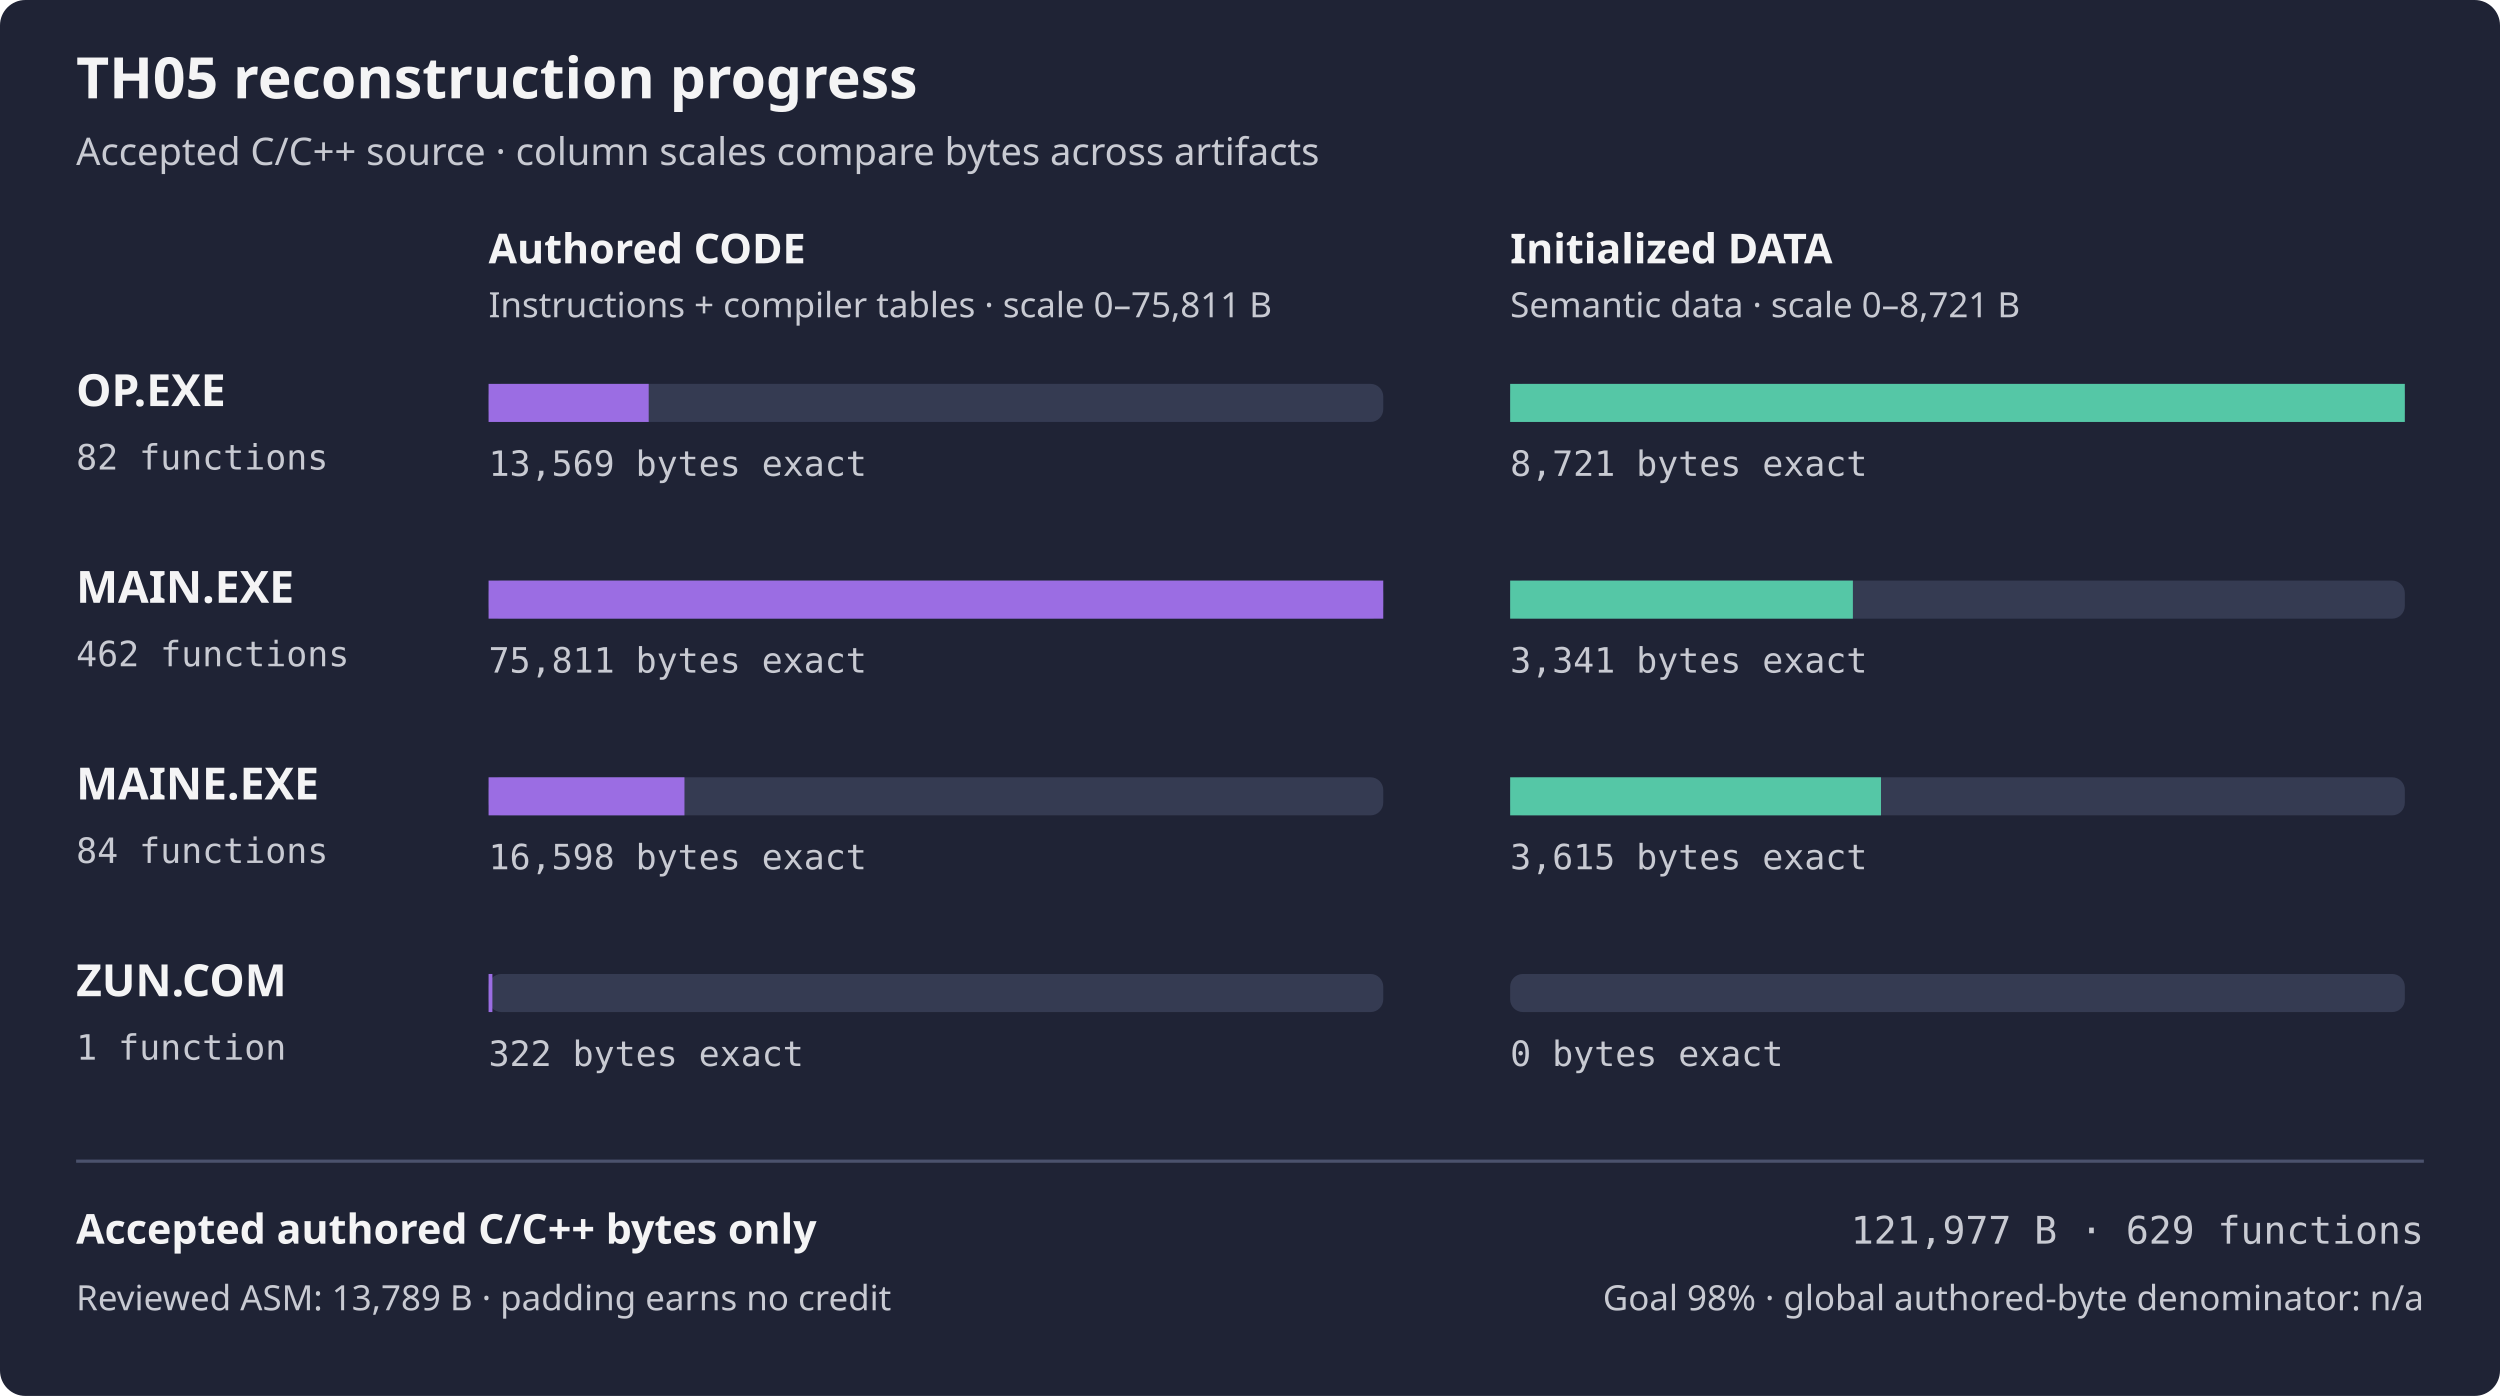
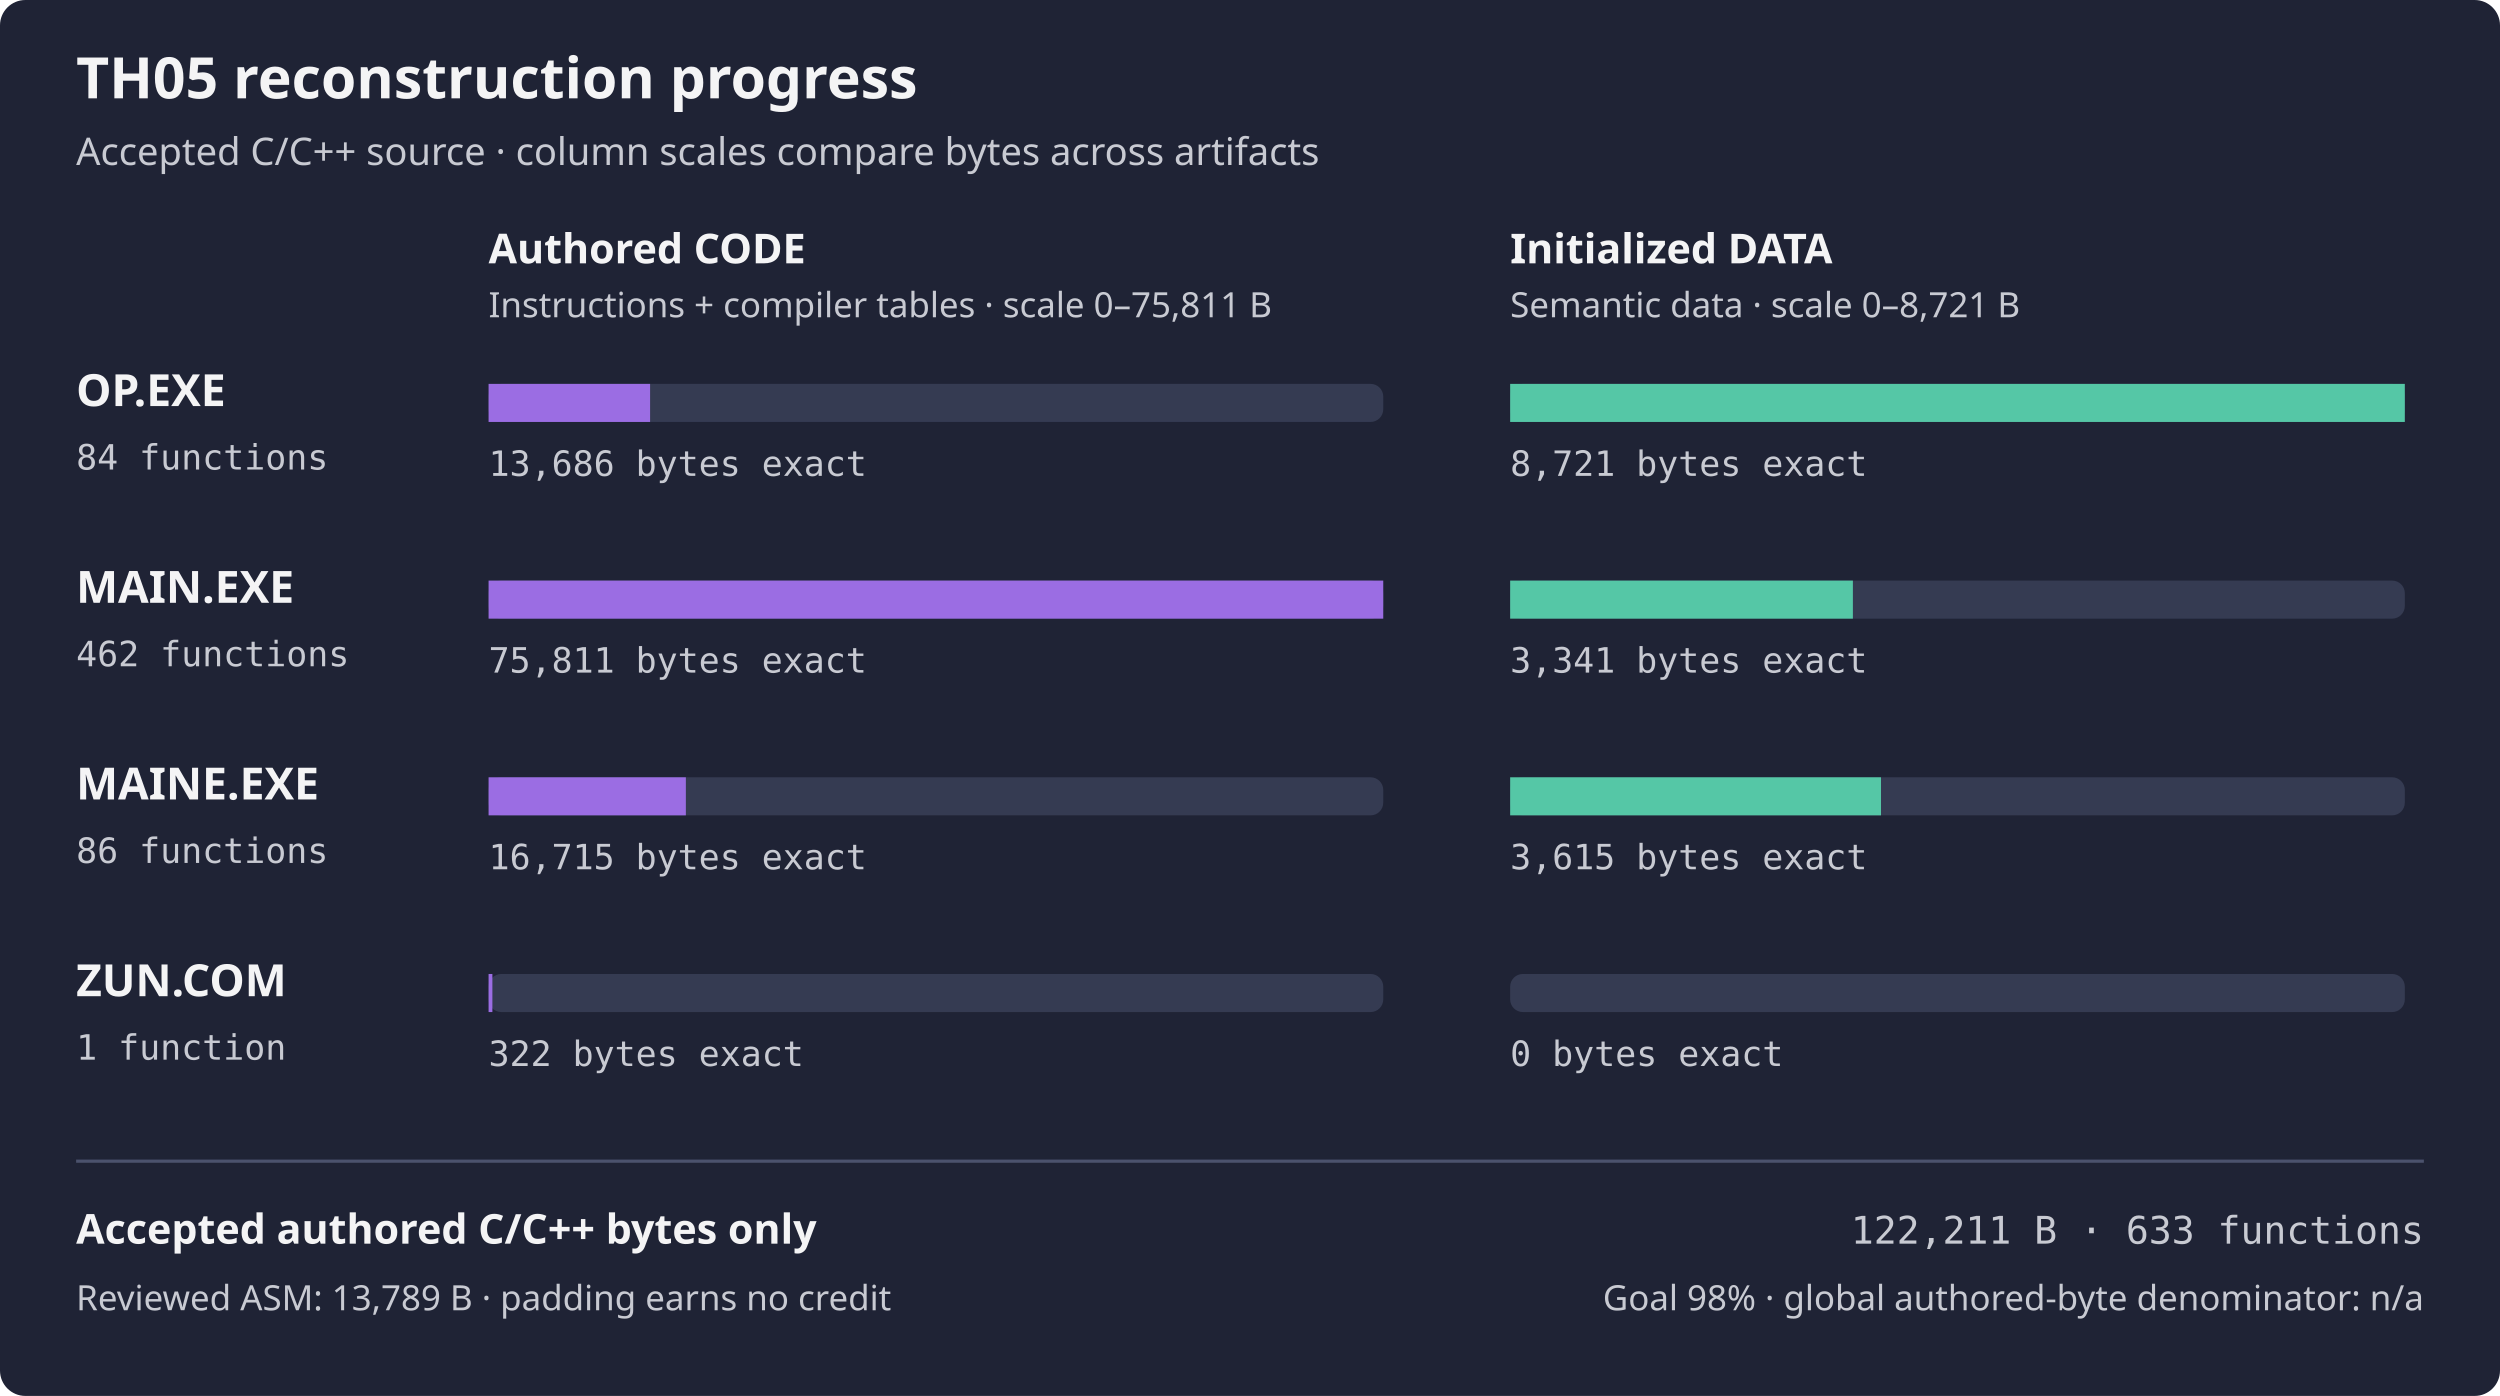
<svg xmlns="http://www.w3.org/2000/svg" width="788" height="440" viewBox="0 0 788 440" role="img" aria-labelledby="title desc">
  <rect width="788" height="440" rx="8" fill="#1f2335" />
  <text x="24" y="31" fill="#f4f4f5" font-family="sans-serif" font-size="18" font-weight="600">TH05 reconstruction progress</text>
  <text x="24" y="52" fill="#c8cad2" font-family="sans-serif" font-size="12">Accepted C/C++ source · column scales compare bytes across artifacts</text>
  <text x="154" y="83" fill="#f4f4f5" font-family="sans-serif" font-size="13" font-weight="600">Authored CODE</text>
  <text x="476" y="83" fill="#f4f4f5" font-family="sans-serif" font-size="13" font-weight="600">Initialized DATA</text>
  <text x="154" y="100" fill="#c8cad2" font-family="sans-serif" font-size="11">Instructions + compiler tables · scale 0–75,811 B</text>
  <text x="476" y="100" fill="#c8cad2" font-family="sans-serif" font-size="11">Semantic data · scale 0–8,721 B</text>
  <text x="24" y="128" fill="#f4f4f5" font-family="sans-serif" font-size="14" font-weight="600">OP.EXE</text>
-   <text x="24" y="148" fill="#c8cad2" font-family="monospace" font-size="11">82 functions</text>
+   <text x="24" y="148" fill="#c8cad2" font-family="monospace" font-size="11">84 functions</text>
  <rect x="154" y="121" width="282" height="12" rx="4" fill="#353b52" />
-   <rect x="154" y="121" width="50.47" height="12" fill="#9b6de3" />
+   <rect x="154" y="121" width="50.91" height="12" fill="#9b6de3" />
  <rect x="476" y="121" width="282" height="12" rx="4" fill="#353b52" />
  <rect x="476" y="121" width="282.00" height="12" fill="#55c7a6" />
-   <text x="154" y="150" fill="#c8cad2" font-family="monospace" font-size="11">13,569 bytes exact</text>
+   <text x="154" y="150" fill="#c8cad2" font-family="monospace" font-size="11">13,686 bytes exact</text>
  <text x="476" y="150" fill="#c8cad2" font-family="monospace" font-size="11">8,721 bytes exact</text>
  <text x="24" y="190" fill="#f4f4f5" font-family="sans-serif" font-size="14" font-weight="600">MAIN.EXE</text>
  <text x="24" y="210" fill="#c8cad2" font-family="monospace" font-size="11">462 functions</text>
  <rect x="154" y="183" width="282" height="12" rx="4" fill="#353b52" />
  <rect x="154" y="183" width="282.00" height="12" fill="#9b6de3" />
  <rect x="476" y="183" width="282" height="12" rx="4" fill="#353b52" />
  <rect x="476" y="183" width="108.03" height="12" fill="#55c7a6" />
  <text x="154" y="212" fill="#c8cad2" font-family="monospace" font-size="11">75,811 bytes exact</text>
  <text x="476" y="212" fill="#c8cad2" font-family="monospace" font-size="11">3,341 bytes exact</text>
  <text x="24" y="252" fill="#f4f4f5" font-family="sans-serif" font-size="14" font-weight="600">MAINE.EXE</text>
-   <text x="24" y="272" fill="#c8cad2" font-family="monospace" font-size="11">84 functions</text>
+   <text x="24" y="272" fill="#c8cad2" font-family="monospace" font-size="11">86 functions</text>
  <rect x="154" y="245" width="282" height="12" rx="4" fill="#353b52" />
-   <rect x="154" y="245" width="61.74" height="12" fill="#9b6de3" />
+   <rect x="154" y="245" width="62.18" height="12" fill="#9b6de3" />
  <rect x="476" y="245" width="282" height="12" rx="4" fill="#353b52" />
  <rect x="476" y="245" width="116.89" height="12" fill="#55c7a6" />
-   <text x="154" y="274" fill="#c8cad2" font-family="monospace" font-size="11">16,598 bytes exact</text>
+   <text x="154" y="274" fill="#c8cad2" font-family="monospace" font-size="11">16,715 bytes exact</text>
  <text x="476" y="274" fill="#c8cad2" font-family="monospace" font-size="11">3,615 bytes exact</text>
  <text x="24" y="314" fill="#f4f4f5" font-family="sans-serif" font-size="14" font-weight="600">ZUN.COM</text>
  <text x="24" y="334" fill="#c8cad2" font-family="monospace" font-size="11">1 function</text>
  <rect x="154" y="307" width="282" height="12" rx="4" fill="#353b52" />
  <rect x="154" y="307" width="1.20" height="12" fill="#9b6de3" />
  <rect x="476" y="307" width="282" height="12" rx="4" fill="#353b52" />
  <rect x="476" y="307" width="0.00" height="12" fill="#55c7a6" />
  <text x="154" y="336" fill="#c8cad2" font-family="monospace" font-size="11">322 bytes exact</text>
  <text x="476" y="336" fill="#c8cad2" font-family="monospace" font-size="11">0 bytes exact</text>
  <path d="M24 366 H764" stroke="#4b526d" />
  <text x="24" y="392" fill="#f4f4f5" font-family="sans-serif" font-size="13" font-weight="600">Accepted authored C/C++ bytes only</text>
-   <text x="764" y="392" fill="#c8cad2" font-family="monospace" text-anchor="end" font-size="12">121,977 B · 629 functions</text>
+   <text x="764" y="392" fill="#c8cad2" font-family="monospace" text-anchor="end" font-size="12">122,211 B · 633 functions</text>
  <text x="24" y="413" fill="#c8cad2" font-family="sans-serif" font-size="11">Reviewed ASM: 13,789 B · padding earns no credit</text>
  <text x="764" y="413" fill="#c8cad2" font-family="sans-serif" text-anchor="end" font-size="11">Goal 98% · global authored-byte denominator: n/a</text>
</svg>
